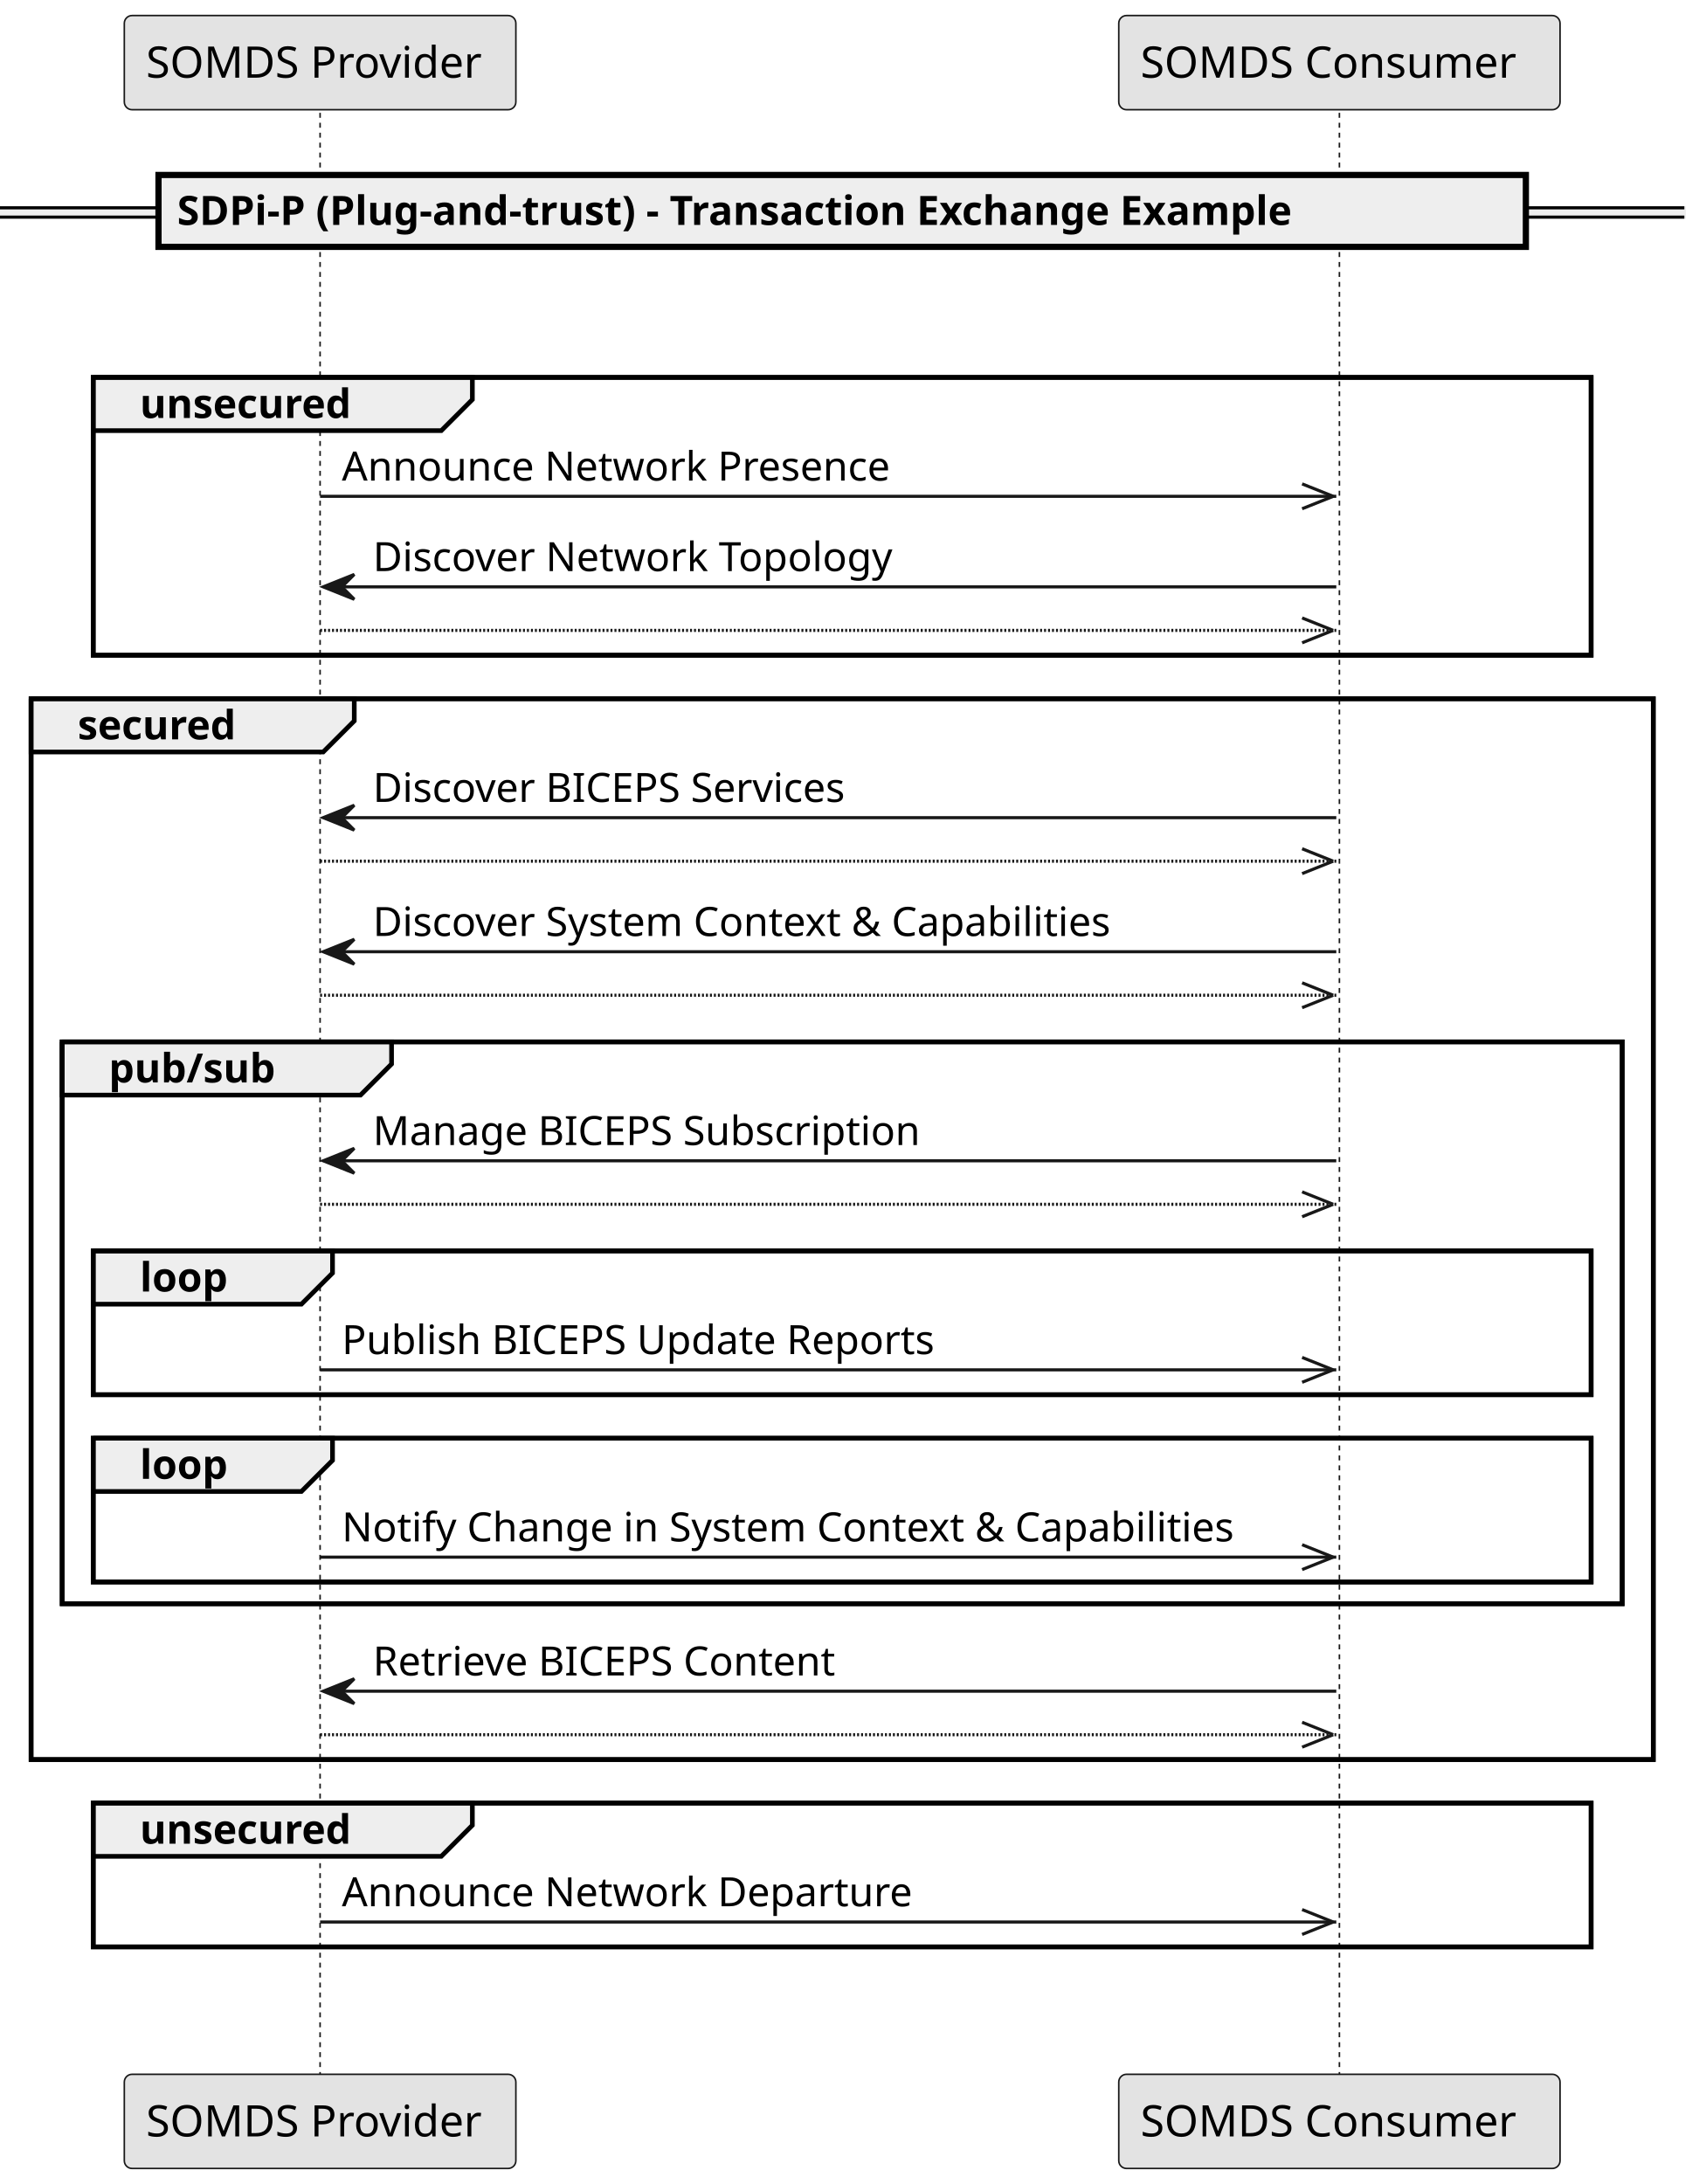
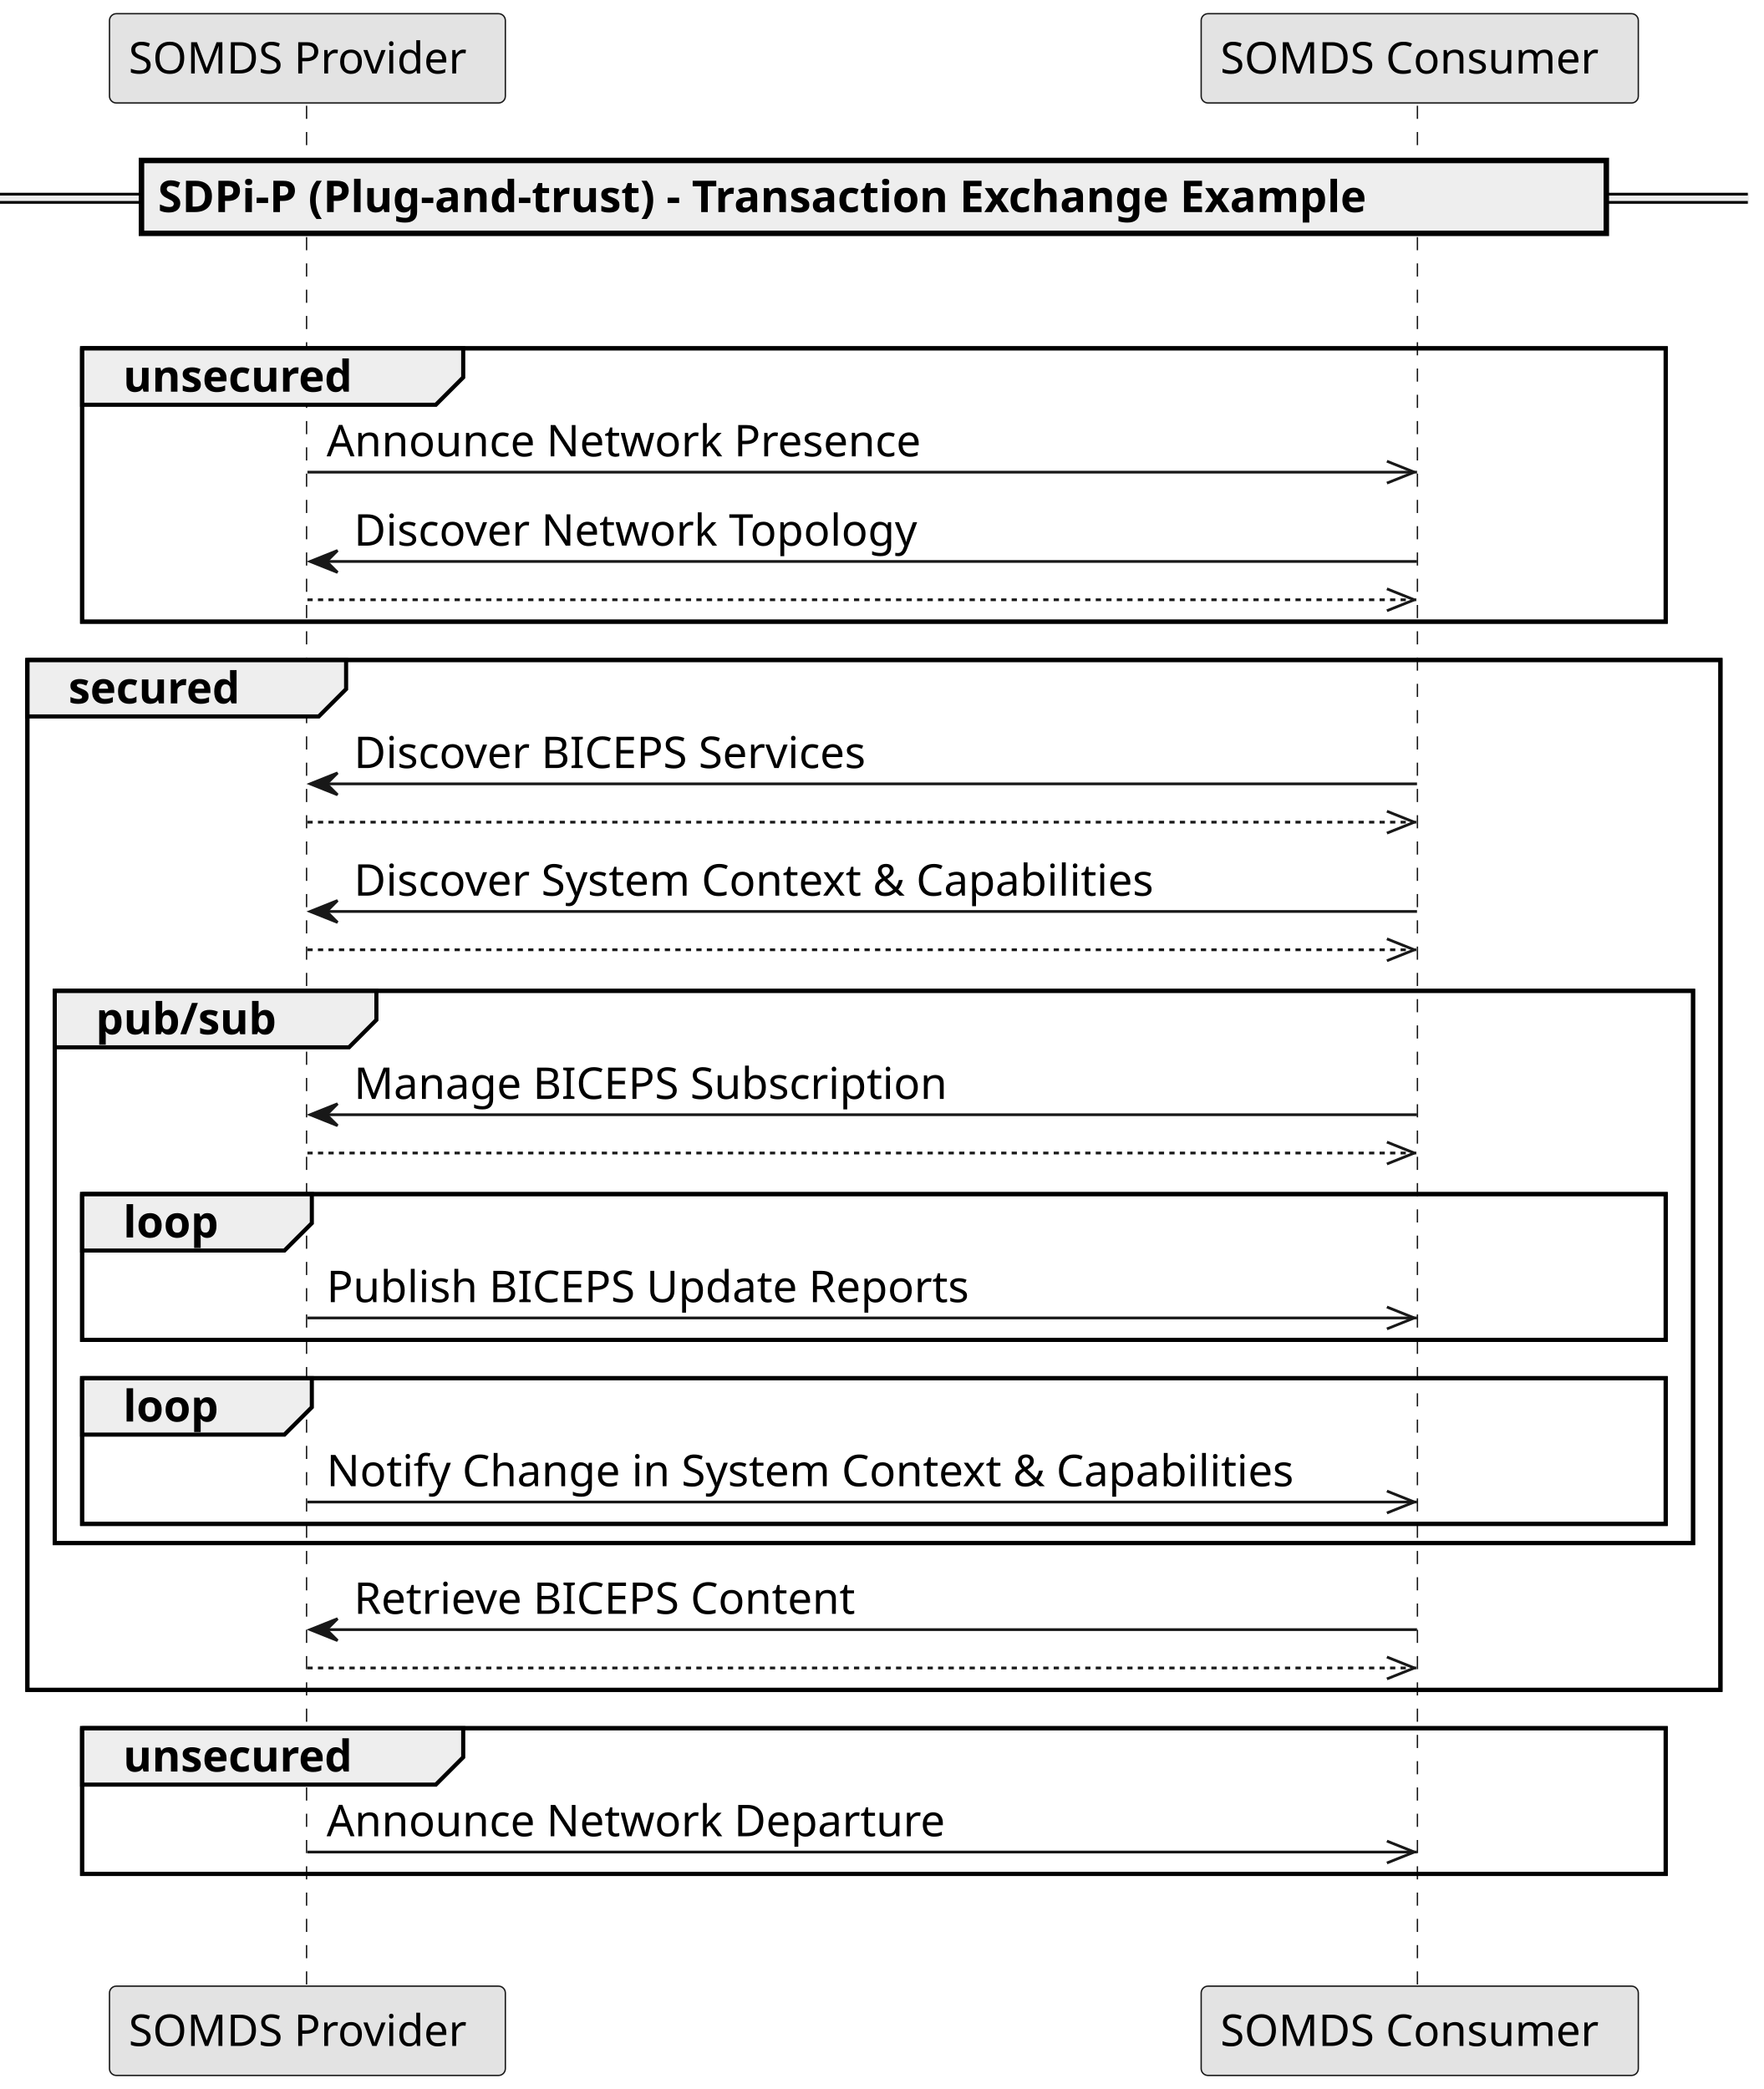
- <svg xmlns="http://www.w3.org/2000/svg" contentStyleType="text/css" height="2196.875px" preserveAspectRatio="none" style="width:1715px;height:2196px;background:#FFFFFF;" version="1.1" viewBox="0 0 1715 2196" width="1715.625px" zoomAndPan="magnify">
+ <svg xmlns="http://www.w3.org/2000/svg" contentStyleType="text/css" height="795.833px" preserveAspectRatio="none" style="width:671px;height:795px;background:#FFFFFF;" version="1.1" viewBox="0 0 671 795" width="671.875px" zoomAndPan="magnify">
  <defs />
  <g>
-     <rect fill="none" height="279.37" style="stroke:#000000;stroke-width:4.688;" width="1506.25" x="93.75" y="379.468" />
-     <rect fill="none" height="1066.65" style="stroke:#000000;stroke-width:4.688;" width="1631.25" x="31.25" y="702.588" />
-     <rect fill="none" height="564.99" style="stroke:#000000;stroke-width:4.688;" width="1568.75" x="62.5" y="1047.583" />
-     <rect fill="none" height="144.58" style="stroke:#000000;stroke-width:4.688;" width="1506.25" x="93.75" y="1257.788" />
-     <rect fill="none" height="144.58" style="stroke:#000000;stroke-width:4.688;" width="1506.25" x="93.75" y="1446.118" />
-     <rect fill="none" height="144.58" style="stroke:#000000;stroke-width:4.688;" width="1506.25" x="93.75" y="1812.988" />
-     <line style="stroke:#181818;stroke-width:1.562;stroke-dasharray:5.0,5.0;" x1="321.875" x2="321.875" y1="113.428" y2="2088.818" />
-     <line style="stroke:#181818;stroke-width:1.562;stroke-dasharray:5.0,5.0;" x1="1346.875" x2="1346.875" y1="113.428" y2="2088.818" />
-     <rect fill="#E3E3E3" height="94.678" rx="7.812" ry="7.812" style="stroke:#181818;stroke-width:1.562;" width="393.75" x="125" y="15.625" />
-     <text fill="#000000" font-family="sans-serif" font-size="43.75" lengthAdjust="spacing" textLength="350" x="146.875" y="78.11">SOMDS Provider</text>
-     <rect fill="#E3E3E3" height="94.678" rx="7.812" ry="7.812" style="stroke:#181818;stroke-width:1.562;" width="393.75" x="125" y="2085.693" />
-     <text fill="#000000" font-family="sans-serif" font-size="43.75" lengthAdjust="spacing" textLength="350" x="146.875" y="2148.178">SOMDS Provider</text>
-     <rect fill="#E3E3E3" height="94.678" rx="7.812" ry="7.812" style="stroke:#181818;stroke-width:1.562;" width="443.75" x="1125" y="15.625" />
-     <text fill="#000000" font-family="sans-serif" font-size="43.75" lengthAdjust="spacing" textLength="400" x="1146.875" y="78.11">SOMDS Consumer</text>
-     <rect fill="#E3E3E3" height="94.678" rx="7.812" ry="7.812" style="stroke:#181818;stroke-width:1.562;" width="443.75" x="1125" y="2085.693" />
-     <text fill="#000000" font-family="sans-serif" font-size="43.75" lengthAdjust="spacing" textLength="400" x="1146.875" y="2148.178">SOMDS Consumer</text>
-     <rect fill="#EEEEEE" height="9.375" style="stroke:#EEEEEE;stroke-width:3.125;" width="1693.75" x="0" y="208.948" />
-     <line style="stroke:#000000;stroke-width:3.125;" x1="0" x2="1693.75" y1="208.948" y2="208.948" />
-     <line style="stroke:#000000;stroke-width:3.125;" x1="0" x2="1693.75" y1="218.323" y2="218.323" />
-     <rect fill="#EEEEEE" height="72.29" style="stroke:#000000;stroke-width:6.25;" width="1375" x="159.375" y="175.928" />
-     <text fill="#000000" font-family="sans-serif" font-size="40.625" font-weight="bold" lengthAdjust="spacing" textLength="1315.625" x="178.125" y="226.137">SDPi-P (Plug-and-trust) -  Transaction Exchange Example</text>
-     <path d="M93.75,379.468 L475,379.468 L475,401.758 L443.75,433.008 L93.75,433.008 L93.75,379.468 " fill="#EEEEEE" style="stroke:#000000;stroke-width:4.688;" />
-     <rect fill="none" height="279.37" style="stroke:#000000;stroke-width:4.688;" width="1506.25" x="93.75" y="379.468" />
-     <text fill="#000000" font-family="sans-serif" font-size="40.625" font-weight="bold" lengthAdjust="spacing" textLength="240.625" x="140.625" y="420.302">unsecured</text>
-     <line style="stroke:#181818;stroke-width:3.125;" x1="1340.625" x2="1309.375" y1="499.048" y2="486.548" />
-     <line style="stroke:#181818;stroke-width:3.125;" x1="1340.625" x2="1309.375" y1="499.048" y2="511.548" />
-     <line style="stroke:#181818;stroke-width:3.125;" x1="321.875" x2="1343.75" y1="499.048" y2="499.048" />
-     <text fill="#000000" font-family="sans-serif" font-size="40.625" lengthAdjust="spacing" textLength="571.875" x="343.75" y="483.217">Announce Network Presence</text>
-     <polygon fill="#181818" points="356.25,577.588,325,590.088,356.25,602.588,343.75,590.088" style="stroke:#181818;stroke-width:3.125;" />
-     <line style="stroke:#181818;stroke-width:3.125;" x1="337.5" x2="1343.75" y1="590.088" y2="590.088" />
-     <text fill="#000000" font-family="sans-serif" font-size="40.625" lengthAdjust="spacing" textLength="537.5" x="375" y="574.257">Discover Network Topology</text>
-     <line style="stroke:#181818;stroke-width:3.125;" x1="1340.625" x2="1309.375" y1="633.838" y2="621.338" />
-     <line style="stroke:#181818;stroke-width:3.125;" x1="1340.625" x2="1309.375" y1="633.838" y2="646.338" />
-     <line style="stroke:#181818;stroke-width:3.125;stroke-dasharray:2.0,2.0;" x1="321.875" x2="1343.75" y1="633.838" y2="633.838" />
-     <path d="M31.25,702.588 L356.25,702.588 L356.25,724.878 L325,756.128 L31.25,756.128 L31.25,702.588 " fill="#EEEEEE" style="stroke:#000000;stroke-width:4.688;" />
-     <rect fill="none" height="1066.65" style="stroke:#000000;stroke-width:4.688;" width="1631.25" x="31.25" y="702.588" />
-     <text fill="#000000" font-family="sans-serif" font-size="40.625" font-weight="bold" lengthAdjust="spacing" textLength="184.375" x="78.125" y="743.422">secured</text>
-     <polygon fill="#181818" points="356.25,809.668,325,822.168,356.25,834.668,343.75,822.168" style="stroke:#181818;stroke-width:3.125;" />
-     <line style="stroke:#181818;stroke-width:3.125;" x1="337.5" x2="1343.75" y1="822.168" y2="822.168" />
-     <text fill="#000000" font-family="sans-serif" font-size="40.625" lengthAdjust="spacing" textLength="509.375" x="375" y="806.337">Discover BICEPS Services</text>
-     <line style="stroke:#181818;stroke-width:3.125;" x1="1340.625" x2="1309.375" y1="865.918" y2="853.418" />
-     <line style="stroke:#181818;stroke-width:3.125;" x1="1340.625" x2="1309.375" y1="865.918" y2="878.418" />
-     <line style="stroke:#181818;stroke-width:3.125;stroke-dasharray:2.0,2.0;" x1="321.875" x2="1343.75" y1="865.918" y2="865.918" />
-     <polygon fill="#181818" points="356.25,944.458,325,956.958,356.25,969.458,343.75,956.958" style="stroke:#181818;stroke-width:3.125;" />
-     <line style="stroke:#181818;stroke-width:3.125;" x1="337.5" x2="1343.75" y1="956.958" y2="956.958" />
-     <text fill="#000000" font-family="sans-serif" font-size="40.625" lengthAdjust="spacing" textLength="793.75" x="375" y="941.127">Discover System Context &amp; Capabilities</text>
-     <line style="stroke:#181818;stroke-width:3.125;" x1="1340.625" x2="1309.375" y1="1000.708" y2="988.208" />
-     <line style="stroke:#181818;stroke-width:3.125;" x1="1340.625" x2="1309.375" y1="1000.708" y2="1013.208" />
-     <line style="stroke:#181818;stroke-width:3.125;stroke-dasharray:2.0,2.0;" x1="321.875" x2="1343.75" y1="1000.708" y2="1000.708" />
-     <path d="M62.5,1047.583 L393.75,1047.583 L393.75,1069.873 L362.5,1101.123 L62.5,1101.123 L62.5,1047.583 " fill="#EEEEEE" style="stroke:#000000;stroke-width:4.688;" />
-     <rect fill="none" height="564.99" style="stroke:#000000;stroke-width:4.688;" width="1568.75" x="62.5" y="1047.583" />
-     <text fill="#000000" font-family="sans-serif" font-size="40.625" font-weight="bold" lengthAdjust="spacing" textLength="190.625" x="109.375" y="1088.417">pub/sub</text>
-     <polygon fill="#181818" points="356.25,1154.663,325,1167.163,356.25,1179.663,343.75,1167.163" style="stroke:#181818;stroke-width:3.125;" />
-     <line style="stroke:#181818;stroke-width:3.125;" x1="337.5" x2="1343.75" y1="1167.163" y2="1167.163" />
-     <text fill="#000000" font-family="sans-serif" font-size="40.625" lengthAdjust="spacing" textLength="575" x="375" y="1151.332">Manage BICEPS Subscription</text>
-     <line style="stroke:#181818;stroke-width:3.125;" x1="1340.625" x2="1309.375" y1="1210.913" y2="1198.413" />
-     <line style="stroke:#181818;stroke-width:3.125;" x1="1340.625" x2="1309.375" y1="1210.913" y2="1223.413" />
-     <line style="stroke:#181818;stroke-width:3.125;stroke-dasharray:2.0,2.0;" x1="321.875" x2="1343.75" y1="1210.913" y2="1210.913" />
-     <path d="M93.75,1257.788 L334.375,1257.788 L334.375,1280.078 L303.125,1311.328 L93.75,1311.328 L93.75,1257.788 " fill="#EEEEEE" style="stroke:#000000;stroke-width:4.688;" />
-     <rect fill="none" height="144.58" style="stroke:#000000;stroke-width:4.688;" width="1506.25" x="93.75" y="1257.788" />
-     <text fill="#000000" font-family="sans-serif" font-size="40.625" font-weight="bold" lengthAdjust="spacing" textLength="100" x="140.625" y="1298.622">loop</text>
-     <line style="stroke:#181818;stroke-width:3.125;" x1="1340.625" x2="1309.375" y1="1377.368" y2="1364.868" />
-     <line style="stroke:#181818;stroke-width:3.125;" x1="1340.625" x2="1309.375" y1="1377.368" y2="1389.868" />
-     <line style="stroke:#181818;stroke-width:3.125;" x1="321.875" x2="1343.75" y1="1377.368" y2="1377.368" />
-     <text fill="#000000" font-family="sans-serif" font-size="40.625" lengthAdjust="spacing" textLength="621.875" x="343.75" y="1361.537">Publish BICEPS Update Reports</text>
-     <path d="M93.75,1446.118 L334.375,1446.118 L334.375,1468.408 L303.125,1499.658 L93.75,1499.658 L93.75,1446.118 " fill="#EEEEEE" style="stroke:#000000;stroke-width:4.688;" />
-     <rect fill="none" height="144.58" style="stroke:#000000;stroke-width:4.688;" width="1506.25" x="93.75" y="1446.118" />
-     <text fill="#000000" font-family="sans-serif" font-size="40.625" font-weight="bold" lengthAdjust="spacing" textLength="100" x="140.625" y="1486.952">loop</text>
-     <line style="stroke:#181818;stroke-width:3.125;" x1="1340.625" x2="1309.375" y1="1565.698" y2="1553.198" />
-     <line style="stroke:#181818;stroke-width:3.125;" x1="1340.625" x2="1309.375" y1="1565.698" y2="1578.198" />
-     <line style="stroke:#181818;stroke-width:3.125;" x1="321.875" x2="1343.75" y1="1565.698" y2="1565.698" />
-     <text fill="#000000" font-family="sans-serif" font-size="40.625" lengthAdjust="spacing" textLength="950" x="343.75" y="1549.867">Notify Change in System Context &amp; Capabilities</text>
-     <polygon fill="#181818" points="356.25,1687.988,325,1700.488,356.25,1712.988,343.75,1700.488" style="stroke:#181818;stroke-width:3.125;" />
-     <line style="stroke:#181818;stroke-width:3.125;" x1="337.5" x2="1343.75" y1="1700.488" y2="1700.488" />
-     <text fill="#000000" font-family="sans-serif" font-size="40.625" lengthAdjust="spacing" textLength="490.625" x="375" y="1684.657">Retrieve BICEPS Content</text>
-     <line style="stroke:#181818;stroke-width:3.125;" x1="1340.625" x2="1309.375" y1="1744.238" y2="1731.738" />
-     <line style="stroke:#181818;stroke-width:3.125;" x1="1340.625" x2="1309.375" y1="1744.238" y2="1756.738" />
-     <line style="stroke:#181818;stroke-width:3.125;stroke-dasharray:2.0,2.0;" x1="321.875" x2="1343.75" y1="1744.238" y2="1744.238" />
-     <path d="M93.75,1812.988 L475,1812.988 L475,1835.278 L443.75,1866.528 L93.75,1866.528 L93.75,1812.988 " fill="#EEEEEE" style="stroke:#000000;stroke-width:4.688;" />
-     <rect fill="none" height="144.58" style="stroke:#000000;stroke-width:4.688;" width="1506.25" x="93.75" y="1812.988" />
-     <text fill="#000000" font-family="sans-serif" font-size="40.625" font-weight="bold" lengthAdjust="spacing" textLength="240.625" x="140.625" y="1853.822">unsecured</text>
-     <line style="stroke:#181818;stroke-width:3.125;" x1="1340.625" x2="1309.375" y1="1932.568" y2="1920.068" />
-     <line style="stroke:#181818;stroke-width:3.125;" x1="1340.625" x2="1309.375" y1="1932.568" y2="1945.068" />
-     <line style="stroke:#181818;stroke-width:3.125;" x1="321.875" x2="1343.75" y1="1932.568" y2="1932.568" />
-     <text fill="#000000" font-family="sans-serif" font-size="40.625" lengthAdjust="spacing" textLength="590.625" x="343.75" y="1916.737">Announce Network Departure</text>
+     <rect fill="none" height="104.037" style="stroke:#000000;stroke-width:1.562;" width="602.637" x="31.25" y="132.552" />
+     <rect fill="none" height="391.927" style="stroke:#000000;stroke-width:1.562;" width="644.303" x="10.417" y="251.172" />
+     <rect fill="none" height="210.156" style="stroke:#000000;stroke-width:1.562;" width="623.47" x="20.833" y="377.083" />
+     <rect fill="none" height="55.469" style="stroke:#000000;stroke-width:1.562;" width="602.637" x="31.25" y="454.427" />
+     <rect fill="none" height="55.469" style="stroke:#000000;stroke-width:1.562;" width="602.637" x="31.25" y="524.479" />
+     <rect fill="none" height="55.469" style="stroke:#000000;stroke-width:1.562;" width="602.637" x="31.25" y="657.682" />
+     <line style="stroke:#181818;stroke-width:0.521;stroke-dasharray:5.0,5.0;" x1="116.667" x2="116.667" y1="40.234" y2="756.901" />
+     <line style="stroke:#181818;stroke-width:0.521;stroke-dasharray:5.0,5.0;" x1="539.404" x2="539.404" y1="40.234" y2="756.901" />
+     <rect fill="#E3E3E3" height="33.984" rx="2.604" ry="2.604" style="stroke:#181818;stroke-width:0.521;" width="150.651" x="41.667" y="5.208" />
+     <text fill="#000000" font-family="sans-serif" font-size="16.667" lengthAdjust="spacing" textLength="136.068" x="48.958" y="27.97">SOMDS Provider</text>
+     <rect fill="#E3E3E3" height="33.984" rx="2.604" ry="2.604" style="stroke:#181818;stroke-width:0.521;" width="150.651" x="41.667" y="755.859" />
+     <text fill="#000000" font-family="sans-serif" font-size="16.667" lengthAdjust="spacing" textLength="136.068" x="48.958" y="778.621">SOMDS Provider</text>
+     <rect fill="#E3E3E3" height="33.984" rx="2.604" ry="2.604" style="stroke:#181818;stroke-width:0.521;" width="166.357" x="457.113" y="5.208" />
+     <text fill="#000000" font-family="sans-serif" font-size="16.667" lengthAdjust="spacing" textLength="151.774" x="464.404" y="27.97">SOMDS Consumer</text>
+     <rect fill="#E3E3E3" height="33.984" rx="2.604" ry="2.604" style="stroke:#181818;stroke-width:0.521;" width="166.357" x="457.113" y="755.859" />
+     <text fill="#000000" font-family="sans-serif" font-size="16.667" lengthAdjust="spacing" textLength="151.774" x="464.404" y="778.621">SOMDS Consumer</text>
+     <rect fill="#EEEEEE" height="3.125" style="stroke:#EEEEEE;stroke-width:1.042;" width="665.137" x="0" y="73.893" />
+     <line style="stroke:#000000;stroke-width:1.042;" x1="0" x2="665.137" y1="73.893" y2="73.893" />
+     <line style="stroke:#000000;stroke-width:1.042;" x1="0" x2="665.137" y1="77.018" y2="77.018" />
+     <rect fill="#EEEEEE" height="27.734" style="stroke:#000000;stroke-width:2.083;" width="557.454" x="53.841" y="61.068" />
+     <text fill="#000000" font-family="sans-serif" font-size="16.667" font-weight="bold" lengthAdjust="spacing" textLength="537.069" x="60.091" y="80.705">SDPi-P (Plug-and-trust) -  Transaction Exchange Example</text>
+     <path d="M31.25,132.552 L176.278,132.552 L176.278,143.62 L165.861,154.036 L31.25,154.036 L31.25,132.552 " fill="#EEEEEE" style="stroke:#000000;stroke-width:1.562;" />
+     <rect fill="none" height="104.037" style="stroke:#000000;stroke-width:1.562;" width="602.637" x="31.25" y="132.552" />
+     <text fill="#000000" font-family="sans-serif" font-size="16.667" font-weight="bold" lengthAdjust="spacing" textLength="98.153" x="46.875" y="149.064">unsecured</text>
+     <line style="stroke:#181818;stroke-width:1.042;" x1="538.208" x2="527.791" y1="179.688" y2="175.521" />
+     <line style="stroke:#181818;stroke-width:1.042;" x1="538.208" x2="527.791" y1="179.688" y2="183.854" />
+     <line style="stroke:#181818;stroke-width:1.042;" x1="116.992" x2="539.25" y1="179.688" y2="179.688" />
+     <text fill="#000000" font-family="sans-serif" font-size="16.667" lengthAdjust="spacing" textLength="239.526" x="124.284" y="173.673">Announce Network Presence</text>
+     <polygon fill="#181818" points="128.451,209.505,118.034,213.672,128.451,217.839,124.284,213.672" style="stroke:#181818;stroke-width:1.042;" />
+     <line style="stroke:#181818;stroke-width:1.042;" x1="122.201" x2="539.25" y1="213.672" y2="213.672" />
+     <text fill="#000000" font-family="sans-serif" font-size="16.667" lengthAdjust="spacing" textLength="229.085" x="134.701" y="207.658">Discover Network Topology</text>
+     <line style="stroke:#181818;stroke-width:1.042;" x1="538.208" x2="527.791" y1="228.255" y2="224.089" />
+     <line style="stroke:#181818;stroke-width:1.042;" x1="538.208" x2="527.791" y1="228.255" y2="232.422" />
+     <line style="stroke:#181818;stroke-width:1.042;stroke-dasharray:2.0,2.0;" x1="116.992" x2="539.25" y1="228.255" y2="228.255" />
+     <path d="M10.417,251.172 L131.714,251.172 L131.714,262.24 L121.297,272.656 L10.417,272.656 L10.417,251.172 " fill="#EEEEEE" style="stroke:#000000;stroke-width:1.562;" />
+     <rect fill="none" height="391.927" style="stroke:#000000;stroke-width:1.562;" width="644.303" x="10.417" y="251.172" />
+     <text fill="#000000" font-family="sans-serif" font-size="16.667" font-weight="bold" lengthAdjust="spacing" textLength="74.422" x="26.042" y="267.684">secured</text>
+     <polygon fill="#181818" points="128.451,294.141,118.034,298.307,128.451,302.474,124.284,298.307" style="stroke:#181818;stroke-width:1.042;" />
+     <line style="stroke:#181818;stroke-width:1.042;" x1="122.201" x2="539.25" y1="298.307" y2="298.307" />
+     <text fill="#000000" font-family="sans-serif" font-size="16.667" lengthAdjust="spacing" textLength="212.5" x="134.701" y="292.293">Discover BICEPS Services</text>
+     <line style="stroke:#181818;stroke-width:1.042;" x1="538.208" x2="527.791" y1="312.891" y2="308.724" />
+     <line style="stroke:#181818;stroke-width:1.042;" x1="538.208" x2="527.791" y1="312.891" y2="317.057" />
+     <line style="stroke:#181818;stroke-width:1.042;stroke-dasharray:2.0,2.0;" x1="116.992" x2="539.25" y1="312.891" y2="312.891" />
+     <polygon fill="#181818" points="128.451,342.708,118.034,346.875,128.451,351.042,124.284,346.875" style="stroke:#181818;stroke-width:1.042;" />
+     <line style="stroke:#181818;stroke-width:1.042;" x1="122.201" x2="539.25" y1="346.875" y2="346.875" />
+     <text fill="#000000" font-family="sans-serif" font-size="16.667" lengthAdjust="spacing" textLength="331.616" x="134.701" y="340.861">Discover System Context &amp; Capabilities</text>
+     <line style="stroke:#181818;stroke-width:1.042;" x1="538.208" x2="527.791" y1="361.458" y2="357.292" />
+     <line style="stroke:#181818;stroke-width:1.042;" x1="538.208" x2="527.791" y1="361.458" y2="365.625" />
+     <line style="stroke:#181818;stroke-width:1.042;stroke-dasharray:2.0,2.0;" x1="116.992" x2="539.25" y1="361.458" y2="361.458" />
+     <path d="M20.833,377.083 L143.237,377.083 L143.237,388.151 L132.821,398.568 L20.833,398.568 L20.833,377.083 " fill="#EEEEEE" style="stroke:#000000;stroke-width:1.562;" />
+     <rect fill="none" height="210.156" style="stroke:#000000;stroke-width:1.562;" width="623.47" x="20.833" y="377.083" />
+     <text fill="#000000" font-family="sans-serif" font-size="16.667" font-weight="bold" lengthAdjust="spacing" textLength="75.529" x="36.458" y="393.595">pub/sub</text>
+     <polygon fill="#181818" points="128.451,420.052,118.034,424.219,128.451,428.385,124.284,424.219" style="stroke:#181818;stroke-width:1.042;" />
+     <line style="stroke:#181818;stroke-width:1.042;" x1="122.201" x2="539.25" y1="424.219" y2="424.219" />
+     <text fill="#000000" font-family="sans-serif" font-size="16.667" lengthAdjust="spacing" textLength="239.502" x="134.701" y="418.205">Manage BICEPS Subscription</text>
+     <line style="stroke:#181818;stroke-width:1.042;" x1="538.208" x2="527.791" y1="438.802" y2="434.635" />
+     <line style="stroke:#181818;stroke-width:1.042;" x1="538.208" x2="527.791" y1="438.802" y2="442.969" />
+     <line style="stroke:#181818;stroke-width:1.042;stroke-dasharray:2.0,2.0;" x1="116.992" x2="539.25" y1="438.802" y2="438.802" />
+     <path d="M31.25,454.427 L118.669,454.427 L118.669,465.495 L108.252,475.911 L31.25,475.911 L31.25,454.427 " fill="#EEEEEE" style="stroke:#000000;stroke-width:1.562;" />
+     <rect fill="none" height="55.469" style="stroke:#000000;stroke-width:1.562;" width="602.637" x="31.25" y="454.427" />
+     <text fill="#000000" font-family="sans-serif" font-size="16.667" font-weight="bold" lengthAdjust="spacing" textLength="40.544" x="46.875" y="470.939">loop</text>
+     <line style="stroke:#181818;stroke-width:1.042;" x1="538.208" x2="527.791" y1="501.562" y2="497.396" />
+     <line style="stroke:#181818;stroke-width:1.042;" x1="538.208" x2="527.791" y1="501.562" y2="505.729" />
+     <line style="stroke:#181818;stroke-width:1.042;" x1="116.992" x2="539.25" y1="501.562" y2="501.562" />
+     <text fill="#000000" font-family="sans-serif" font-size="16.667" lengthAdjust="spacing" textLength="259.782" x="124.284" y="495.548">Publish BICEPS Update Reports</text>
+     <path d="M31.25,524.479 L118.669,524.479 L118.669,535.547 L108.252,545.963 L31.25,545.963 L31.25,524.479 " fill="#EEEEEE" style="stroke:#000000;stroke-width:1.562;" />
+     <rect fill="none" height="55.469" style="stroke:#000000;stroke-width:1.562;" width="602.637" x="31.25" y="524.479" />
+     <text fill="#000000" font-family="sans-serif" font-size="16.667" font-weight="bold" lengthAdjust="spacing" textLength="40.544" x="46.875" y="540.991">loop</text>
+     <line style="stroke:#181818;stroke-width:1.042;" x1="538.208" x2="527.791" y1="571.615" y2="567.448" />
+     <line style="stroke:#181818;stroke-width:1.042;" x1="538.208" x2="527.791" y1="571.615" y2="575.781" />
+     <line style="stroke:#181818;stroke-width:1.042;" x1="116.992" x2="539.25" y1="571.615" y2="571.615" />
+     <text fill="#000000" font-family="sans-serif" font-size="16.667" lengthAdjust="spacing" textLength="398.299" x="124.284" y="565.601">Notify Change in System Context &amp; Capabilities</text>
+     <polygon fill="#181818" points="128.451,616.016,118.034,620.182,128.451,624.349,124.284,620.182" style="stroke:#181818;stroke-width:1.042;" />
+     <line style="stroke:#181818;stroke-width:1.042;" x1="122.201" x2="539.25" y1="620.182" y2="620.182" />
+     <text fill="#000000" font-family="sans-serif" font-size="16.667" lengthAdjust="spacing" textLength="206.25" x="134.701" y="614.168">Retrieve BICEPS Content</text>
+     <line style="stroke:#181818;stroke-width:1.042;" x1="538.208" x2="527.791" y1="634.766" y2="630.599" />
+     <line style="stroke:#181818;stroke-width:1.042;" x1="538.208" x2="527.791" y1="634.766" y2="638.932" />
+     <line style="stroke:#181818;stroke-width:1.042;stroke-dasharray:2.0,2.0;" x1="116.992" x2="539.25" y1="634.766" y2="634.766" />
+     <path d="M31.25,657.682 L176.278,657.682 L176.278,668.75 L165.861,679.167 L31.25,679.167 L31.25,657.682 " fill="#EEEEEE" style="stroke:#000000;stroke-width:1.562;" />
+     <rect fill="none" height="55.469" style="stroke:#000000;stroke-width:1.562;" width="602.637" x="31.25" y="657.682" />
+     <text fill="#000000" font-family="sans-serif" font-size="16.667" font-weight="bold" lengthAdjust="spacing" textLength="98.153" x="46.875" y="674.194">unsecured</text>
+     <line style="stroke:#181818;stroke-width:1.042;" x1="538.208" x2="527.791" y1="704.818" y2="700.651" />
+     <line style="stroke:#181818;stroke-width:1.042;" x1="538.208" x2="527.791" y1="704.818" y2="708.984" />
+     <line style="stroke:#181818;stroke-width:1.042;" x1="116.992" x2="539.25" y1="704.818" y2="704.818" />
+     <text fill="#000000" font-family="sans-serif" font-size="16.667" lengthAdjust="spacing" textLength="248.389" x="124.284" y="698.804">Announce Network Departure</text>
  </g>
</svg>
